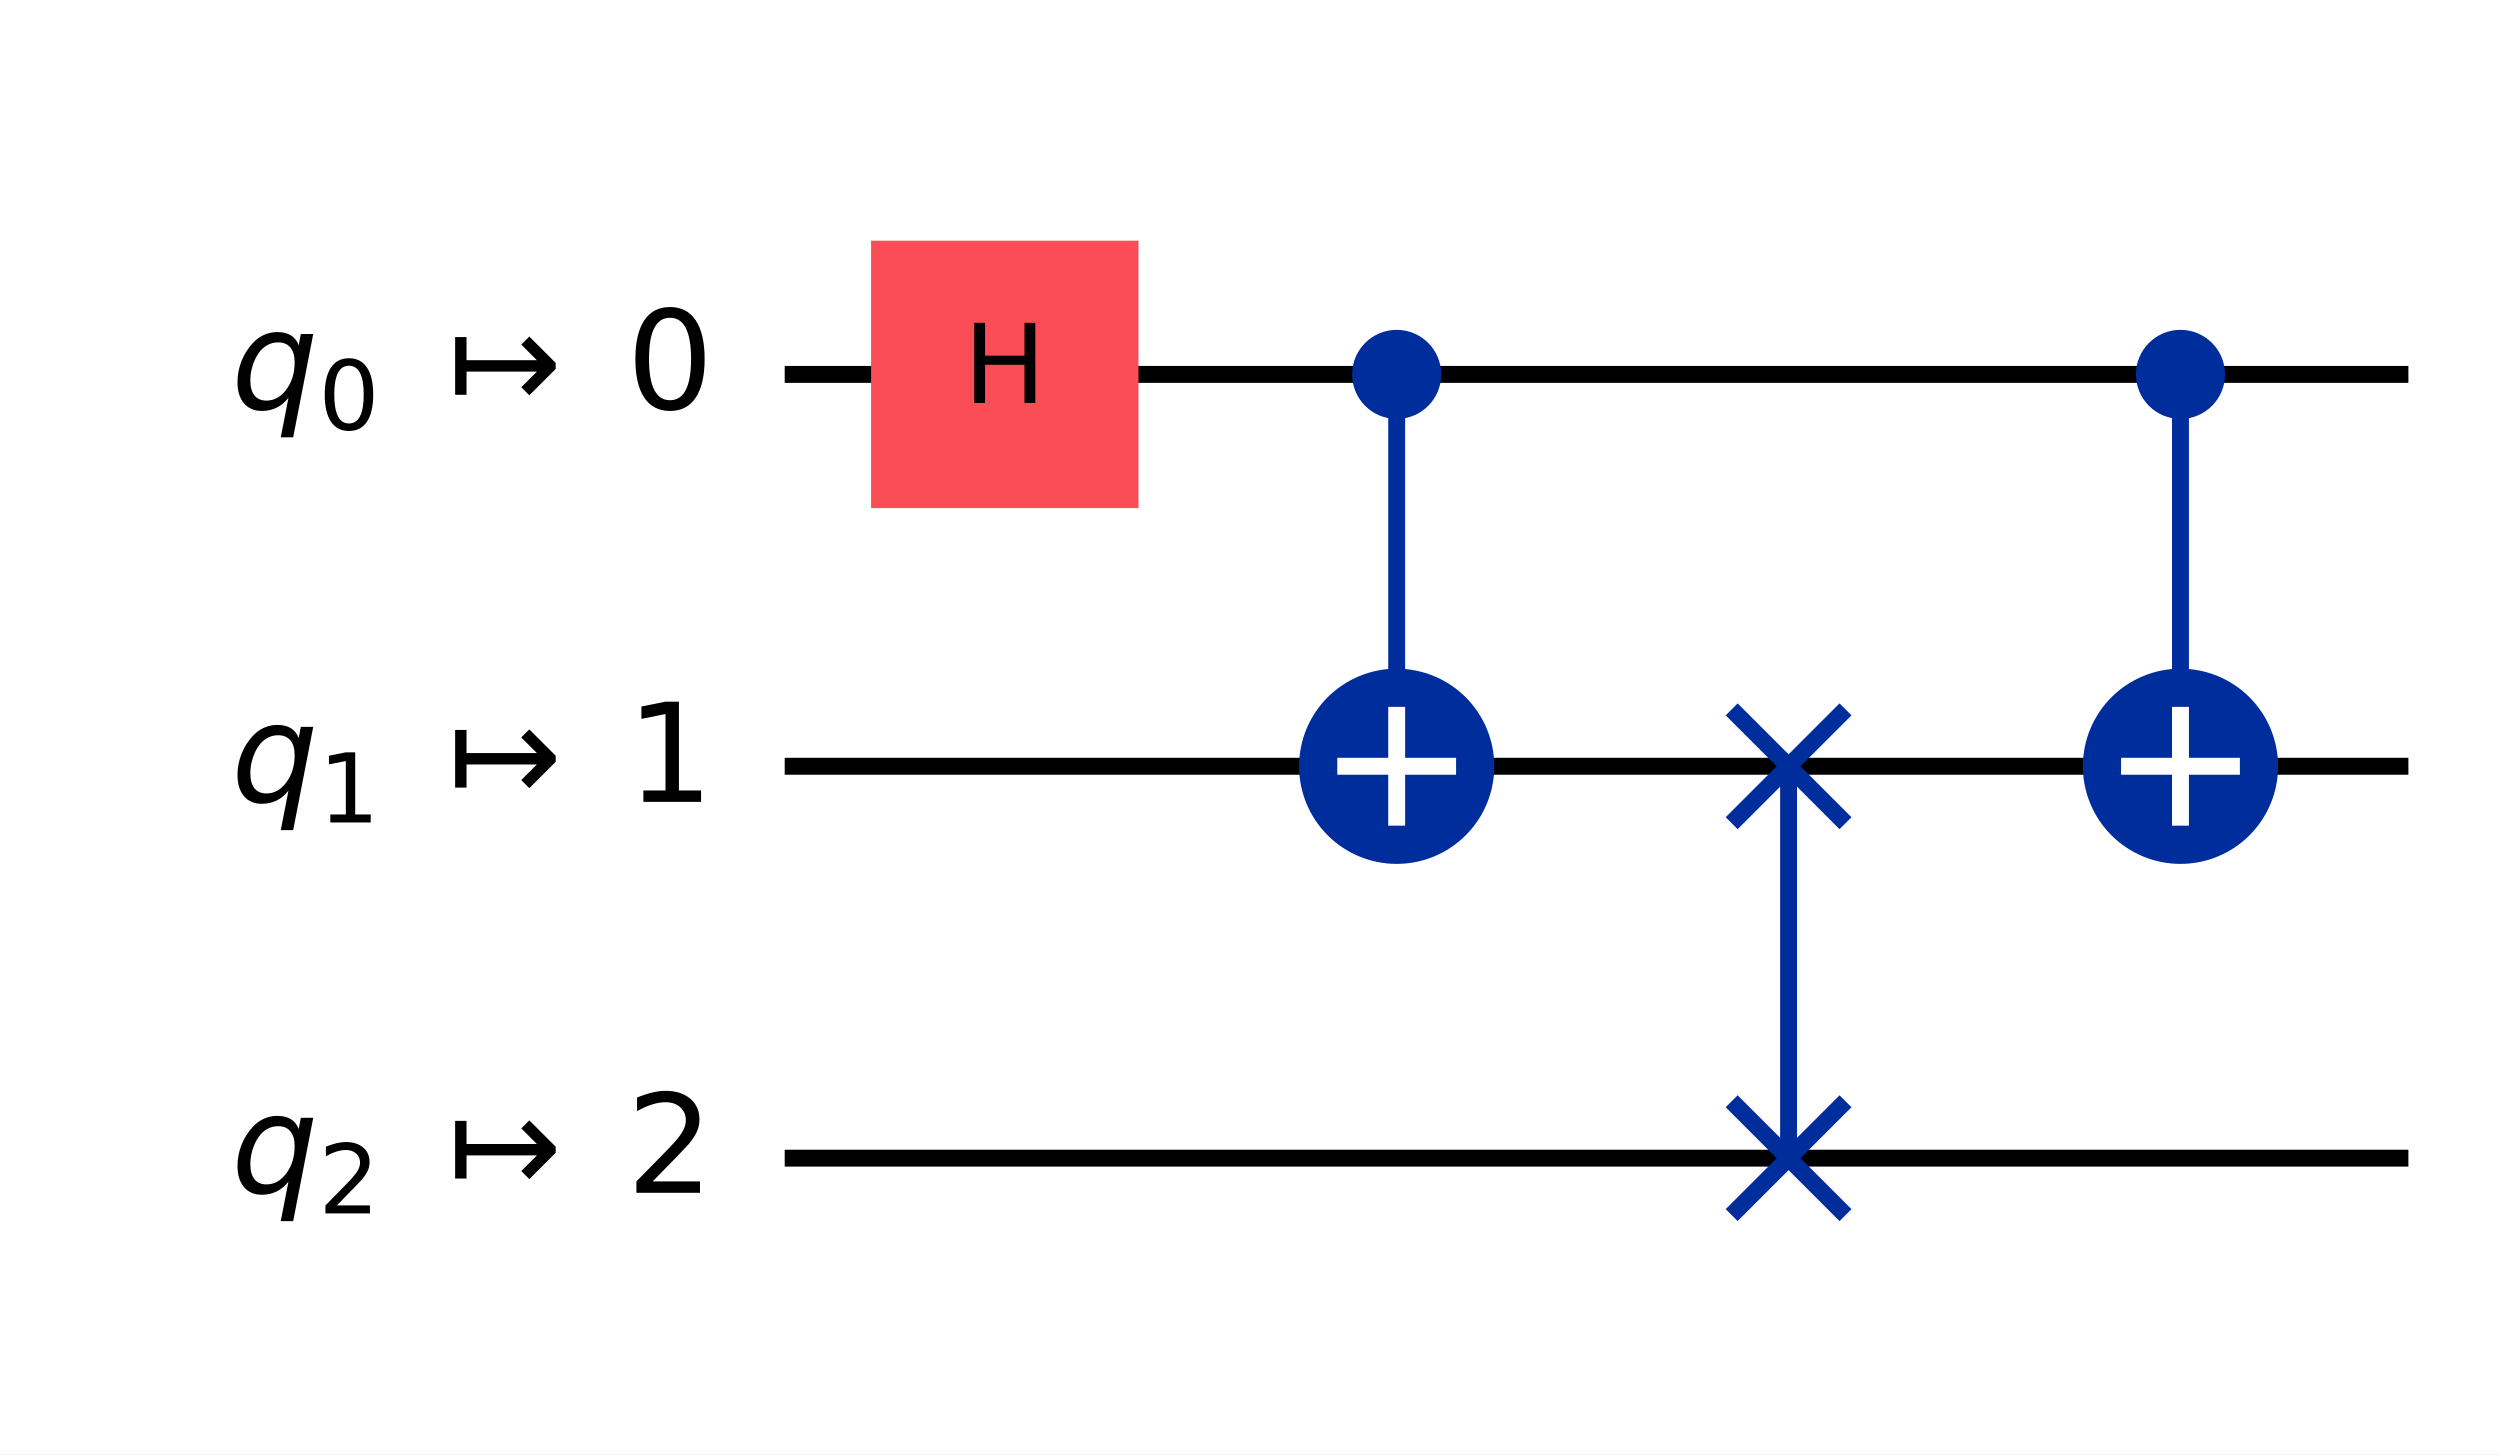
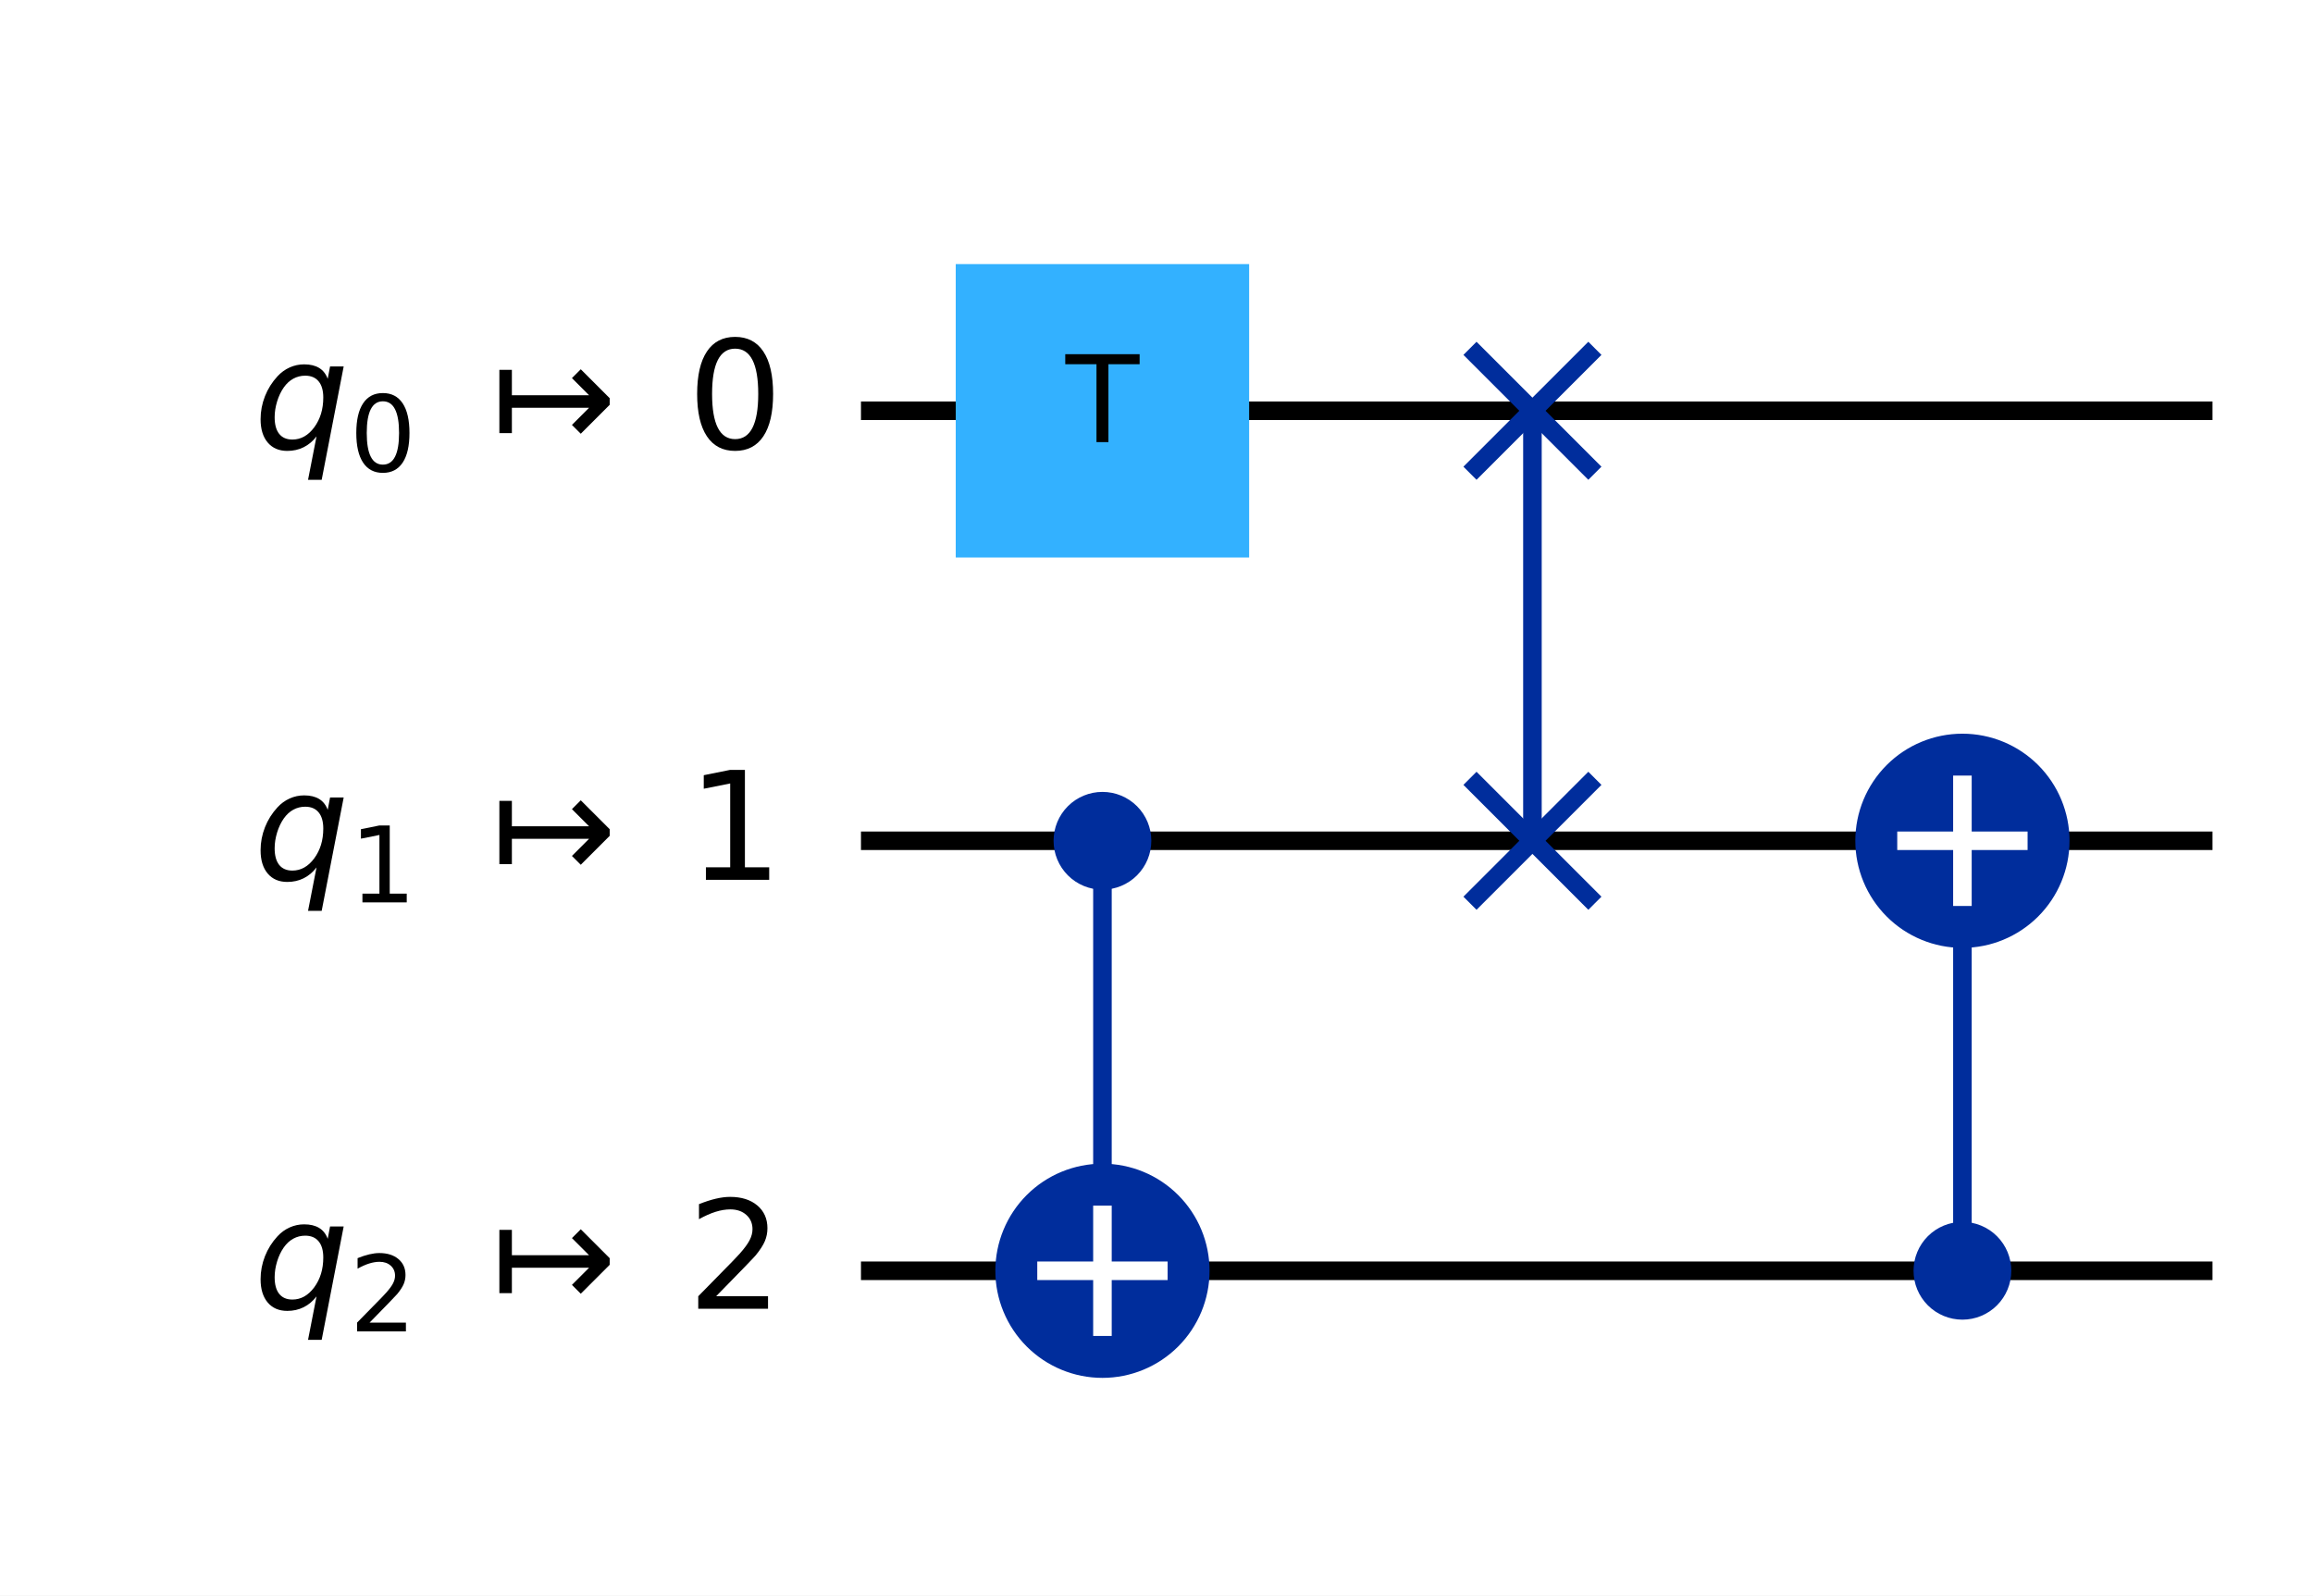
- <svg xmlns="http://www.w3.org/2000/svg" xmlns:xlink="http://www.w3.org/1999/xlink" width="295.703pt" height="172.004pt" viewBox="0 0 295.703 172.004" version="1.1">
+ <svg xmlns="http://www.w3.org/2000/svg" xmlns:xlink="http://www.w3.org/1999/xlink" width="249.349pt" height="172.004pt" viewBox="0 0 249.349 172.004" version="1.1">
  <defs>
    <style type="text/css">*{stroke-linejoin: round; stroke-linecap: butt}</style>
  </defs>
  <g id="figure_1">
    <g id="patch_1">
-       <path d="M 0 172.004  L 295.703 172.004  L 295.703 0  L 0 0  z " style="fill: #ffffff" />
+       <path d="M 0 172.004  L 249.349 172.004  L 249.349 0  L 0 0  z " style="fill: #ffffff" />
    </g>
    <g id="axes_1">
      <g id="line2d_1">
-         <path d="M 93.816 44.283  L 283.868 44.283  " clip-path="url(#p5540ed44d1)" style="fill: none; stroke: #000000; stroke-width: 2; stroke-linecap: square" />
+         <path d="M 93.816 44.283  L 237.514 44.283  " clip-path="url(#pe6b69f4b6c)" style="fill: none; stroke: #000000; stroke-width: 2; stroke-linecap: square" />
      </g>
      <g id="line2d_2">
-         <path d="M 93.816 90.637  L 283.868 90.637  " clip-path="url(#p5540ed44d1)" style="fill: none; stroke: #000000; stroke-width: 2; stroke-linecap: square" />
+         <path d="M 93.816 90.637  L 237.514 90.637  " clip-path="url(#pe6b69f4b6c)" style="fill: none; stroke: #000000; stroke-width: 2; stroke-linecap: square" />
      </g>
      <g id="line2d_3">
-         <path d="M 93.816 136.991  L 283.868 136.991  " clip-path="url(#p5540ed44d1)" style="fill: none; stroke: #000000; stroke-width: 2; stroke-linecap: square" />
+         <path d="M 93.816 136.991  L 237.514 136.991  " clip-path="url(#pe6b69f4b6c)" style="fill: none; stroke: #000000; stroke-width: 2; stroke-linecap: square" />
      </g>
      <g id="patch_2">
-         <path d="M 89.181 21.106  L -1069.669 21.106  L -1069.669 206.522  L 89.181 206.522  z " clip-path="url(#p5540ed44d1)" style="fill: #ffffff; stroke: #ffffff; stroke-width: 1.5; stroke-linejoin: miter" />
+         <path d="M 89.181 21.106  L -1069.669 21.106  L -1069.669 206.522  L 89.181 206.522  z " clip-path="url(#pe6b69f4b6c)" style="fill: #ffffff; stroke: #ffffff; stroke-width: 1.5; stroke-linejoin: miter" />
      </g>
      <g id="line2d_4">
-         <path d="M 165.201 90.637  L 165.201 44.283  " clip-path="url(#p5540ed44d1)" style="fill: none; stroke: #002d9c; stroke-width: 2; stroke-linecap: square" />
+         <path d="M 118.847 136.991  L 118.847 90.637  " clip-path="url(#pe6b69f4b6c)" style="fill: none; stroke: #002d9c; stroke-width: 2; stroke-linecap: square" />
      </g>
      <g id="line2d_5">
-         <path d="M 211.555 90.637  L 211.555 136.991  " clip-path="url(#p5540ed44d1)" style="fill: none; stroke: #002d9c; stroke-width: 2; stroke-linecap: square" />
+         <path d="M 165.201 90.637  L 165.201 44.283  " clip-path="url(#pe6b69f4b6c)" style="fill: none; stroke: #002d9c; stroke-width: 2; stroke-linecap: square" />
      </g>
      <g id="line2d_6">
-         <path d="M 257.909 90.637  L 257.909 44.283  " clip-path="url(#p5540ed44d1)" style="fill: none; stroke: #002d9c; stroke-width: 2; stroke-linecap: square" />
+         <path d="M 211.555 136.991  L 211.555 90.637  " clip-path="url(#pe6b69f4b6c)" style="fill: none; stroke: #002d9c; stroke-width: 2; stroke-linecap: square" />
      </g>
      <g id="line2d_7">
-         <path d="M 205.529 96.663  L 217.581 84.611  " clip-path="url(#p5540ed44d1)" style="fill: none; stroke: #002d9c; stroke-width: 2; stroke-linecap: square" />
+         <path d="M 159.175 96.663  L 171.227 84.611  " clip-path="url(#pe6b69f4b6c)" style="fill: none; stroke: #002d9c; stroke-width: 2; stroke-linecap: square" />
      </g>
      <g id="line2d_8">
-         <path d="M 205.529 84.611  L 217.581 96.663  " clip-path="url(#p5540ed44d1)" style="fill: none; stroke: #002d9c; stroke-width: 2; stroke-linecap: square" />
+         <path d="M 159.175 84.611  L 171.227 96.663  " clip-path="url(#pe6b69f4b6c)" style="fill: none; stroke: #002d9c; stroke-width: 2; stroke-linecap: square" />
      </g>
      <g id="line2d_9">
-         <path d="M 205.529 143.017  L 217.581 130.965  " clip-path="url(#p5540ed44d1)" style="fill: none; stroke: #002d9c; stroke-width: 2; stroke-linecap: square" />
+         <path d="M 159.175 50.309  L 171.227 38.257  " clip-path="url(#pe6b69f4b6c)" style="fill: none; stroke: #002d9c; stroke-width: 2; stroke-linecap: square" />
      </g>
      <g id="line2d_10">
-         <path d="M 205.529 130.965  L 217.581 143.017  " clip-path="url(#p5540ed44d1)" style="fill: none; stroke: #002d9c; stroke-width: 2; stroke-linecap: square" />
+         <path d="M 159.175 38.257  L 171.227 50.309  " clip-path="url(#pe6b69f4b6c)" style="fill: none; stroke: #002d9c; stroke-width: 2; stroke-linecap: square" />
      </g>
      <g id="patch_3">
-         <path d="M 103.782 59.348  L 133.912 59.348  L 133.912 29.218  L 103.782 29.218  z " clip-path="url(#p5540ed44d1)" style="fill: #fa4d56; stroke: #fa4d56; stroke-width: 1.5; stroke-linejoin: miter" />
+         <path d="M 103.782 59.348  L 133.912 59.348  L 133.912 29.218  L 103.782 29.218  z " clip-path="url(#pe6b69f4b6c)" style="fill: #33b1ff; stroke: #33b1ff; stroke-width: 1.5; stroke-linejoin: miter" />
      </g>
      <g id="patch_4">
-         <path d="M 165.201 48.803  C 166.4 48.803 167.55 48.327 168.397 47.479  C 169.245 46.631 169.721 45.482 169.721 44.283  C 169.721 43.085 169.245 41.935 168.397 41.087  C 167.55 40.24 166.4 39.764 165.201 39.764  C 164.003 39.764 162.853 40.24 162.006 41.087  C 161.158 41.935 160.682 43.085 160.682 44.283  C 160.682 45.482 161.158 46.631 162.006 47.479  C 162.853 48.327 164.003 48.803 165.201 48.803  z " clip-path="url(#p5540ed44d1)" style="fill: #002d9c; stroke: #002d9c; stroke-width: 1.5; stroke-linejoin: miter" />
+         <path d="M 118.847 95.157  C 120.046 95.157 121.196 94.681 122.043 93.833  C 122.891 92.985 123.367 91.836 123.367 90.637  C 123.367 89.439 122.891 88.289 122.043 87.441  C 121.196 86.594 120.046 86.118 118.847 86.118  C 117.649 86.118 116.499 86.594 115.652 87.441  C 114.804 88.289 114.328 89.439 114.328 90.637  C 114.328 91.836 114.804 92.985 115.652 93.833  C 116.499 94.681 117.649 95.157 118.847 95.157  z " clip-path="url(#pe6b69f4b6c)" style="fill: #002d9c; stroke: #002d9c; stroke-width: 1.5; stroke-linejoin: miter" />
      </g>
      <g id="patch_5">
-         <path d="M 165.201 101.183  C 167.998 101.183 170.681 100.072 172.658 98.094  C 174.636 96.116 175.747 93.434 175.747 90.637  C 175.747 87.84 174.636 85.158 172.658 83.18  C 170.681 81.203 167.998 80.092 165.201 80.092  C 162.405 80.092 159.722 81.203 157.744 83.18  C 155.767 85.158 154.656 87.84 154.656 90.637  C 154.656 93.434 155.767 96.116 157.744 98.094  C 159.722 100.072 162.405 101.183 165.201 101.183  z " clip-path="url(#p5540ed44d1)" style="fill: #002d9c; stroke: #002d9c; stroke-width: 2; stroke-linejoin: miter" />
+         <path d="M 118.847 147.537  C 121.644 147.537 124.327 146.426 126.304 144.448  C 128.282 142.47 129.393 139.788 129.393 136.991  C 129.393 134.194 128.282 131.512 126.304 129.534  C 124.327 127.557 121.644 126.446 118.847 126.446  C 116.051 126.446 113.368 127.557 111.39 129.534  C 109.413 131.512 108.302 134.194 108.302 136.991  C 108.302 139.788 109.413 142.47 111.39 144.448  C 113.368 146.426 116.051 147.537 118.847 147.537  z " clip-path="url(#pe6b69f4b6c)" style="fill: #002d9c; stroke: #002d9c; stroke-width: 2; stroke-linejoin: miter" />
      </g>
      <g id="patch_6">
-         <path d="M 257.909 48.803  C 259.108 48.803 260.258 48.327 261.105 47.479  C 261.953 46.631 262.429 45.482 262.429 44.283  C 262.429 43.085 261.953 41.935 261.105 41.087  C 260.258 40.24 259.108 39.764 257.909 39.764  C 256.711 39.764 255.561 40.24 254.714 41.087  C 253.866 41.935 253.39 43.085 253.39 44.283  C 253.39 45.482 253.866 46.631 254.714 47.479  C 255.561 48.327 256.711 48.803 257.909 48.803  z " clip-path="url(#p5540ed44d1)" style="fill: #002d9c; stroke: #002d9c; stroke-width: 1.5; stroke-linejoin: miter" />
+         <path d="M 211.555 141.511  C 212.754 141.511 213.904 141.035 214.751 140.187  C 215.599 139.339 216.075 138.19 216.075 136.991  C 216.075 135.793 215.599 134.643 214.751 133.795  C 213.904 132.948 212.754 132.472 211.555 132.472  C 210.357 132.472 209.207 132.948 208.36 133.795  C 207.512 134.643 207.036 135.793 207.036 136.991  C 207.036 138.19 207.512 139.339 208.36 140.187  C 209.207 141.035 210.357 141.511 211.555 141.511  z " clip-path="url(#pe6b69f4b6c)" style="fill: #002d9c; stroke: #002d9c; stroke-width: 1.5; stroke-linejoin: miter" />
      </g>
      <g id="patch_7">
-         <path d="M 257.909 101.183  C 260.706 101.183 263.389 100.072 265.366 98.094  C 267.344 96.116 268.455 93.434 268.455 90.637  C 268.455 87.84 267.344 85.158 265.366 83.18  C 263.389 81.203 260.706 80.092 257.909 80.092  C 255.113 80.092 252.43 81.203 250.452 83.18  C 248.475 85.158 247.364 87.84 247.364 90.637  C 247.364 93.434 248.475 96.116 250.452 98.094  C 252.43 100.072 255.113 101.183 257.909 101.183  z " clip-path="url(#p5540ed44d1)" style="fill: #002d9c; stroke: #002d9c; stroke-width: 2; stroke-linejoin: miter" />
+         <path d="M 211.555 101.183  C 214.352 101.183 217.035 100.072 219.012 98.094  C 220.99 96.116 222.101 93.434 222.101 90.637  C 222.101 87.84 220.99 85.158 219.012 83.18  C 217.035 81.203 214.352 80.092 211.555 80.092  C 208.759 80.092 206.076 81.203 204.098 83.18  C 202.121 85.158 201.01 87.84 201.01 90.637  C 201.01 93.434 202.121 96.116 204.098 98.094  C 206.076 100.072 208.759 101.183 211.555 101.183  z " clip-path="url(#pe6b69f4b6c)" style="fill: #002d9c; stroke: #002d9c; stroke-width: 2; stroke-linejoin: miter" />
      </g>
      <g id="line2d_11">
-         <path d="M 165.201 96.663  L 165.201 84.611  " clip-path="url(#p5540ed44d1)" style="fill: none; stroke: #ffffff; stroke-width: 2; stroke-linecap: square" />
+         <path d="M 118.847 143.017  L 118.847 130.965  " clip-path="url(#pe6b69f4b6c)" style="fill: none; stroke: #ffffff; stroke-width: 2; stroke-linecap: square" />
      </g>
      <g id="line2d_12">
-         <path d="M 159.175 90.637  L 171.227 90.637  " clip-path="url(#p5540ed44d1)" style="fill: none; stroke: #ffffff; stroke-width: 2; stroke-linecap: square" />
+         <path d="M 112.821 136.991  L 124.873 136.991  " clip-path="url(#pe6b69f4b6c)" style="fill: none; stroke: #ffffff; stroke-width: 2; stroke-linecap: square" />
      </g>
      <g id="line2d_13">
-         <path d="M 257.909 96.663  L 257.909 84.611  " clip-path="url(#p5540ed44d1)" style="fill: none; stroke: #ffffff; stroke-width: 2; stroke-linecap: square" />
+         <path d="M 211.555 96.663  L 211.555 84.611  " clip-path="url(#pe6b69f4b6c)" style="fill: none; stroke: #ffffff; stroke-width: 2; stroke-linecap: square" />
      </g>
      <g id="line2d_14">
-         <path d="M 251.883 90.637  L 263.935 90.637  " clip-path="url(#p5540ed44d1)" style="fill: none; stroke: #ffffff; stroke-width: 2; stroke-linecap: square" />
+         <path d="M 205.529 90.637  L 217.581 90.637  " clip-path="url(#pe6b69f4b6c)" style="fill: none; stroke: #ffffff; stroke-width: 2; stroke-linecap: square" />
      </g>
      <g id="text_1">
-         <g clip-path="url(#p5540ed44d1)">
+         <g clip-path="url(#pe6b69f4b6c)">
          <g transform="translate(27.34536 48.50439) scale(0.1625 -0.1625)">
            <defs>
              <path id="DejaVuSans-Oblique-54" d="M 2669 525  Q 2438 222 2123 65  Q 1809 -91 1428 -91  Q 897 -91 595 267  Q 294 625 294 1253  Q 294 1759 480 2231  Q 666 2703 1013 3078  Q 1238 3322 1530 3453  Q 1822 3584 2144 3584  Q 2531 3584 2781 3431  Q 3031 3278 3144 2969  L 3244 3494  L 3822 3494  L 2888 -1319  L 2309 -1319  L 2669 525  z M 891 1338  Q 891 875 1084 633  Q 1278 391 1644 391  Q 2188 391 2572 911  Q 2956 1431 2956 2175  Q 2956 2625 2757 2864  Q 2559 3103 2188 3103  Q 1916 3103 1684 2976  Q 1453 2850 1281 2606  Q 1100 2350 995 2006  Q 891 1663 891 1338  z " transform="scale(0.015625)" />
              <path id="DejaVuSans-13" d="M 2034 4250  Q 1547 4250 1301 3770  Q 1056 3291 1056 2328  Q 1056 1369 1301 889  Q 1547 409 2034 409  Q 2525 409 2770 889  Q 3016 1369 3016 2328  Q 3016 3291 2770 3770  Q 2525 4250 2034 4250  z M 2034 4750  Q 2819 4750 3233 4129  Q 3647 3509 3647 2328  Q 3647 1150 3233 529  Q 2819 -91 2034 -91  Q 1250 -91 836 529  Q 422 1150 422 2328  Q 422 3509 836 4129  Q 1250 4750 2034 4750  z " transform="scale(0.015625)" />
              <path id="DejaVuSans-c30" d="M 4175 1741  L 897 1741  L 897 663  L 366 663  L 366 3350  L 897 3350  L 897 2272  L 4175 2272  L 3447 3000  L 3822 3375  L 5050 2147  L 5050 1866  L 3822 638  L 3447 1013  L 4175 1741  z " transform="scale(0.015625)" />
            </defs>
            <use xlink:href="#DejaVuSans-Oblique-54" transform="translate(0 0.78125)" />
            <use xlink:href="#DejaVuSans-13" transform="translate(63.47656 -14.2187) scale(0.7)" />
            <use xlink:href="#DejaVuSans-c30" transform="translate(157.2886 0.78125)" />
            <use xlink:href="#DejaVuSans-13" transform="translate(287.6192 0.78125)" />
          </g>
        </g>
      </g>
      <g id="text_2">
-         <g clip-path="url(#p5540ed44d1)">
+         <g clip-path="url(#pe6b69f4b6c)">
          <g transform="translate(27.34536 94.85839) scale(0.1625 -0.1625)">
            <defs>
              <path id="DejaVuSans-14" d="M 794 531  L 1825 531  L 1825 4091  L 703 3866  L 703 4441  L 1819 4666  L 2450 4666  L 2450 531  L 3481 531  L 3481 0  L 794 0  L 794 531  z " transform="scale(0.015625)" />
            </defs>
            <use xlink:href="#DejaVuSans-Oblique-54" transform="translate(0 0.09375)" />
            <use xlink:href="#DejaVuSans-14" transform="translate(63.47656 -14.9062) scale(0.7)" />
            <use xlink:href="#DejaVuSans-c30" transform="translate(157.2886 0.09375)" />
            <use xlink:href="#DejaVuSans-14" transform="translate(287.6192 0.09375)" />
          </g>
        </g>
      </g>
      <g id="text_3">
-         <g clip-path="url(#p5540ed44d1)">
+         <g clip-path="url(#pe6b69f4b6c)">
          <g transform="translate(27.34536 141.2124) scale(0.1625 -0.1625)">
            <defs>
              <path id="DejaVuSans-15" d="M 1228 531  L 3431 531  L 3431 0  L 469 0  L 469 531  Q 828 903 1448 1529  Q 2069 2156 2228 2338  Q 2531 2678 2651 2914  Q 2772 3150 2772 3378  Q 2772 3750 2511 3984  Q 2250 4219 1831 4219  Q 1534 4219 1204 4116  Q 875 4013 500 3803  L 500 4441  Q 881 4594 1212 4672  Q 1544 4750 1819 4750  Q 2544 4750 2975 4387  Q 3406 4025 3406 3419  Q 3406 3131 3298 2873  Q 3191 2616 2906 2266  Q 2828 2175 2409 1742  Q 1991 1309 1228 531  z " transform="scale(0.015625)" />
            </defs>
            <use xlink:href="#DejaVuSans-Oblique-54" transform="translate(0 0.78125)" />
            <use xlink:href="#DejaVuSans-15" transform="translate(63.47656 -14.2187) scale(0.7)" />
            <use xlink:href="#DejaVuSans-c30" transform="translate(157.2886 0.78125)" />
            <use xlink:href="#DejaVuSans-15" transform="translate(287.6192 0.78125)" />
          </g>
        </g>
      </g>
      <g id="text_4">
-         <g clip-path="url(#p5540ed44d1)">
-           <g transform="translate(113.9591 47.66015) scale(0.13 -0.13)">
+         <g clip-path="url(#pe6b69f4b6c)">
+           <g transform="translate(114.8772 47.66015) scale(0.13 -0.13)">
            <defs>
-               <path id="DejaVuSans-2b" d="M 628 4666  L 1259 4666  L 1259 2753  L 3553 2753  L 3553 4666  L 4184 4666  L 4184 0  L 3553 0  L 3553 2222  L 1259 2222  L 1259 0  L 628 0  L 628 4666  z " transform="scale(0.015625)" />
+               <path id="DejaVuSans-37" d="M -19 4666  L 3928 4666  L 3928 4134  L 2272 4134  L 2272 0  L 1638 0  L 1638 4134  L -19 4134  L -19 4666  z " transform="scale(0.015625)" />
            </defs>
-             <use xlink:href="#DejaVuSans-2b" />
+             <use xlink:href="#DejaVuSans-37" />
          </g>
        </g>
      </g>
    </g>
  </g>
  <defs>
-     <clipPath id="p5540ed44d1">
-       <rect x="7.2" y="7.2" width="281.303" height="157.604" />
+     <clipPath id="pe6b69f4b6c">
+       <rect x="7.2" y="7.2" width="234.949" height="157.604" />
    </clipPath>
  </defs>
</svg>
